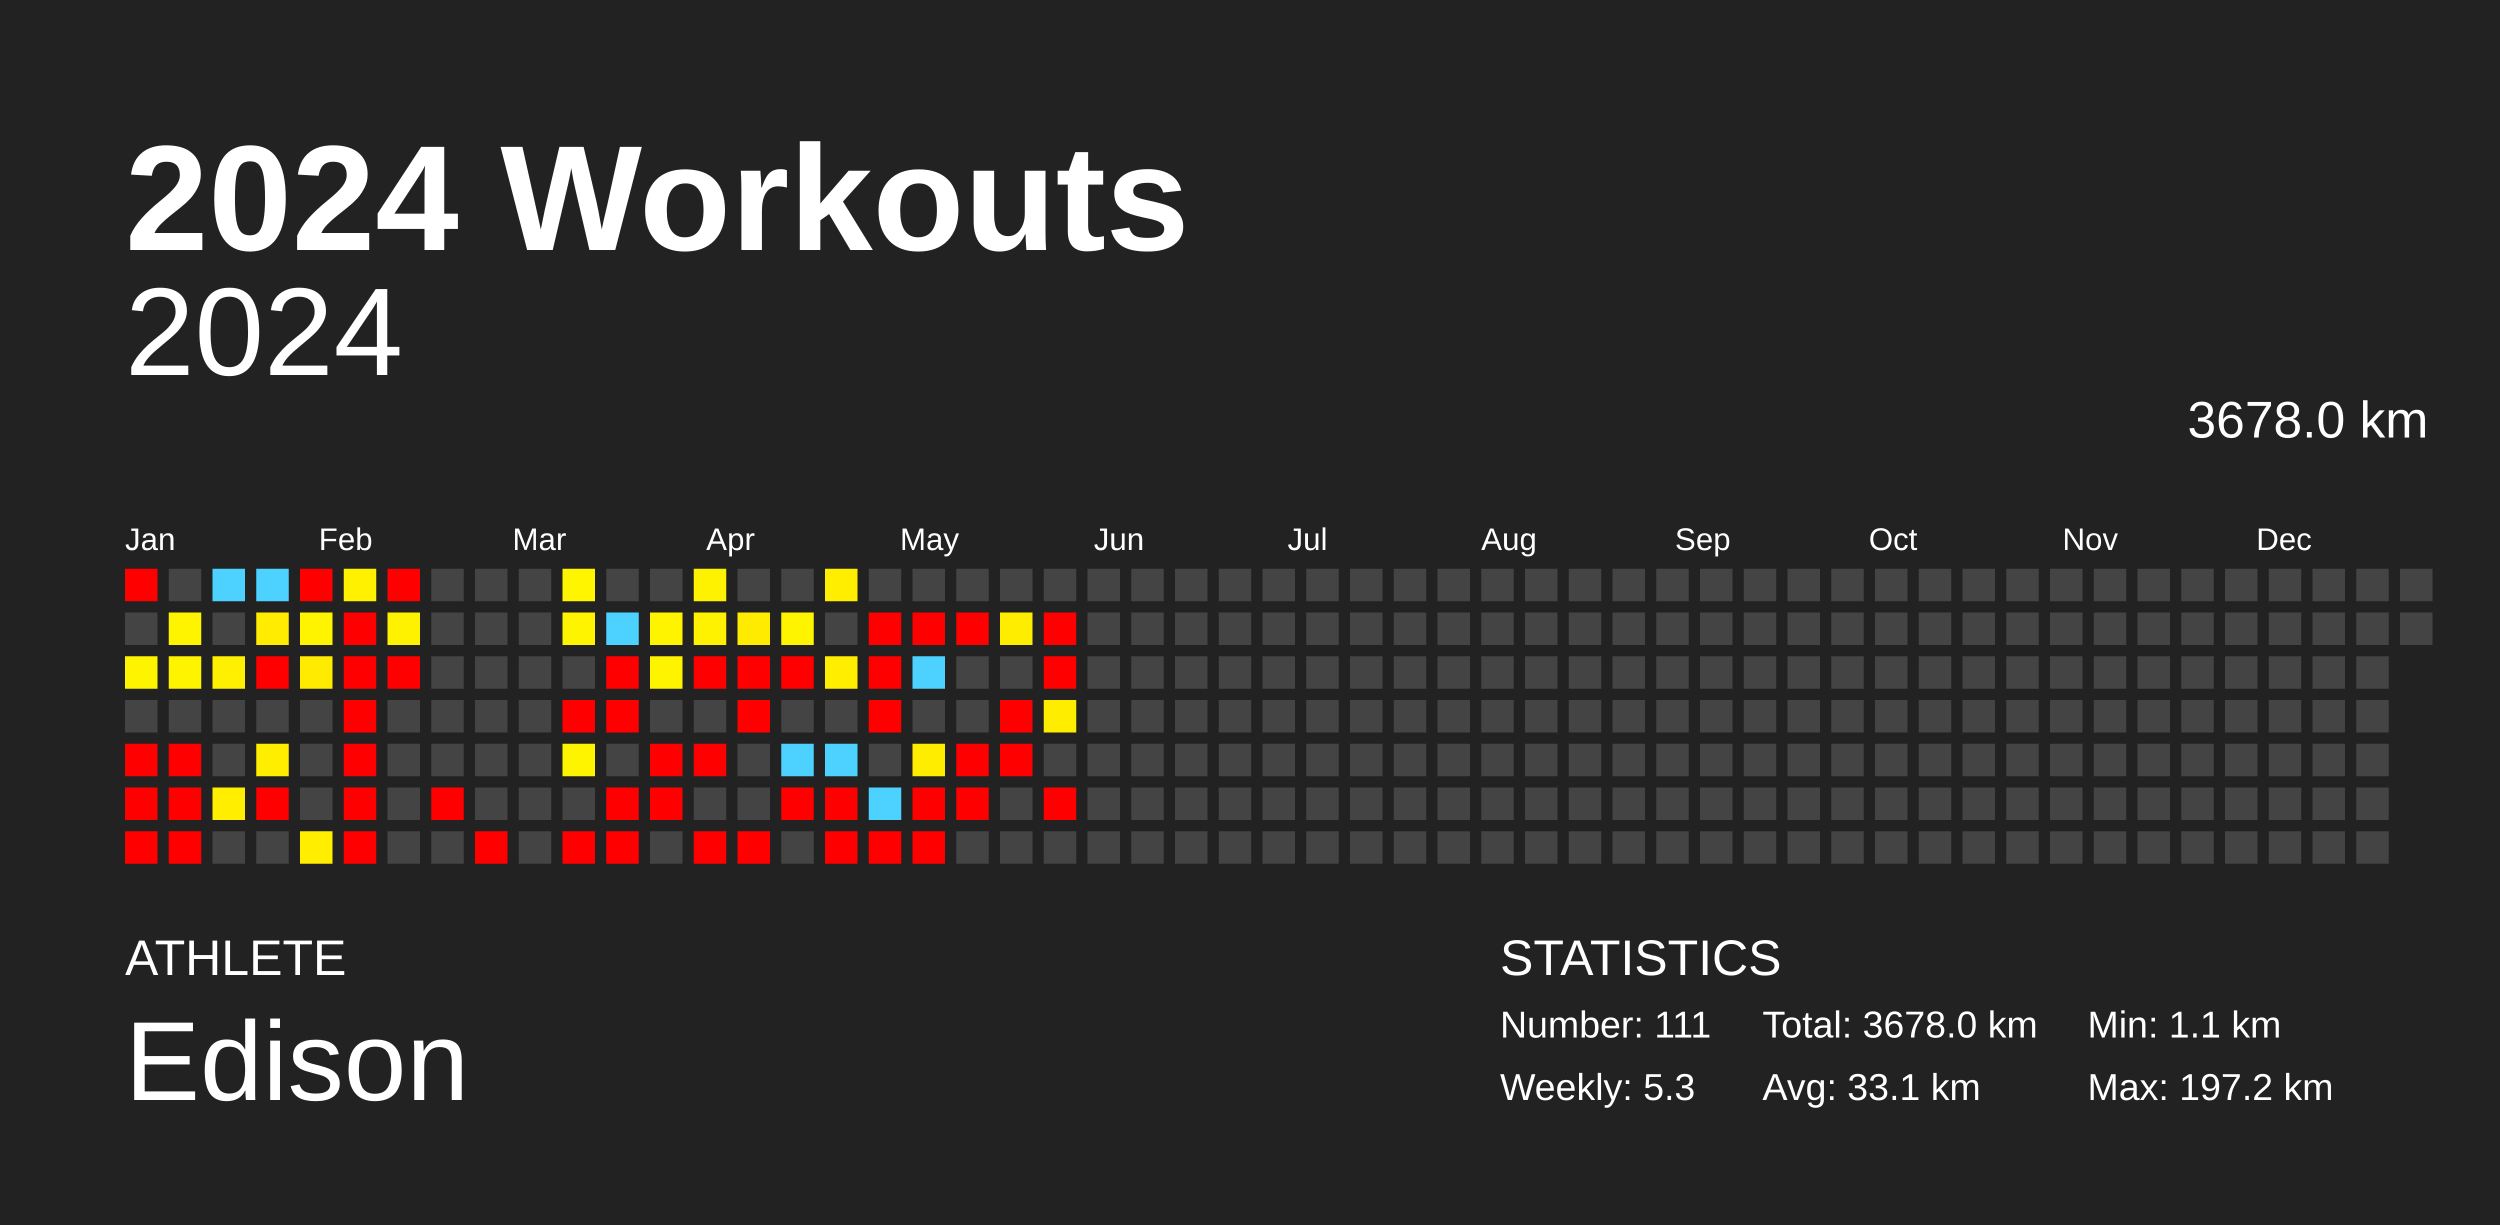
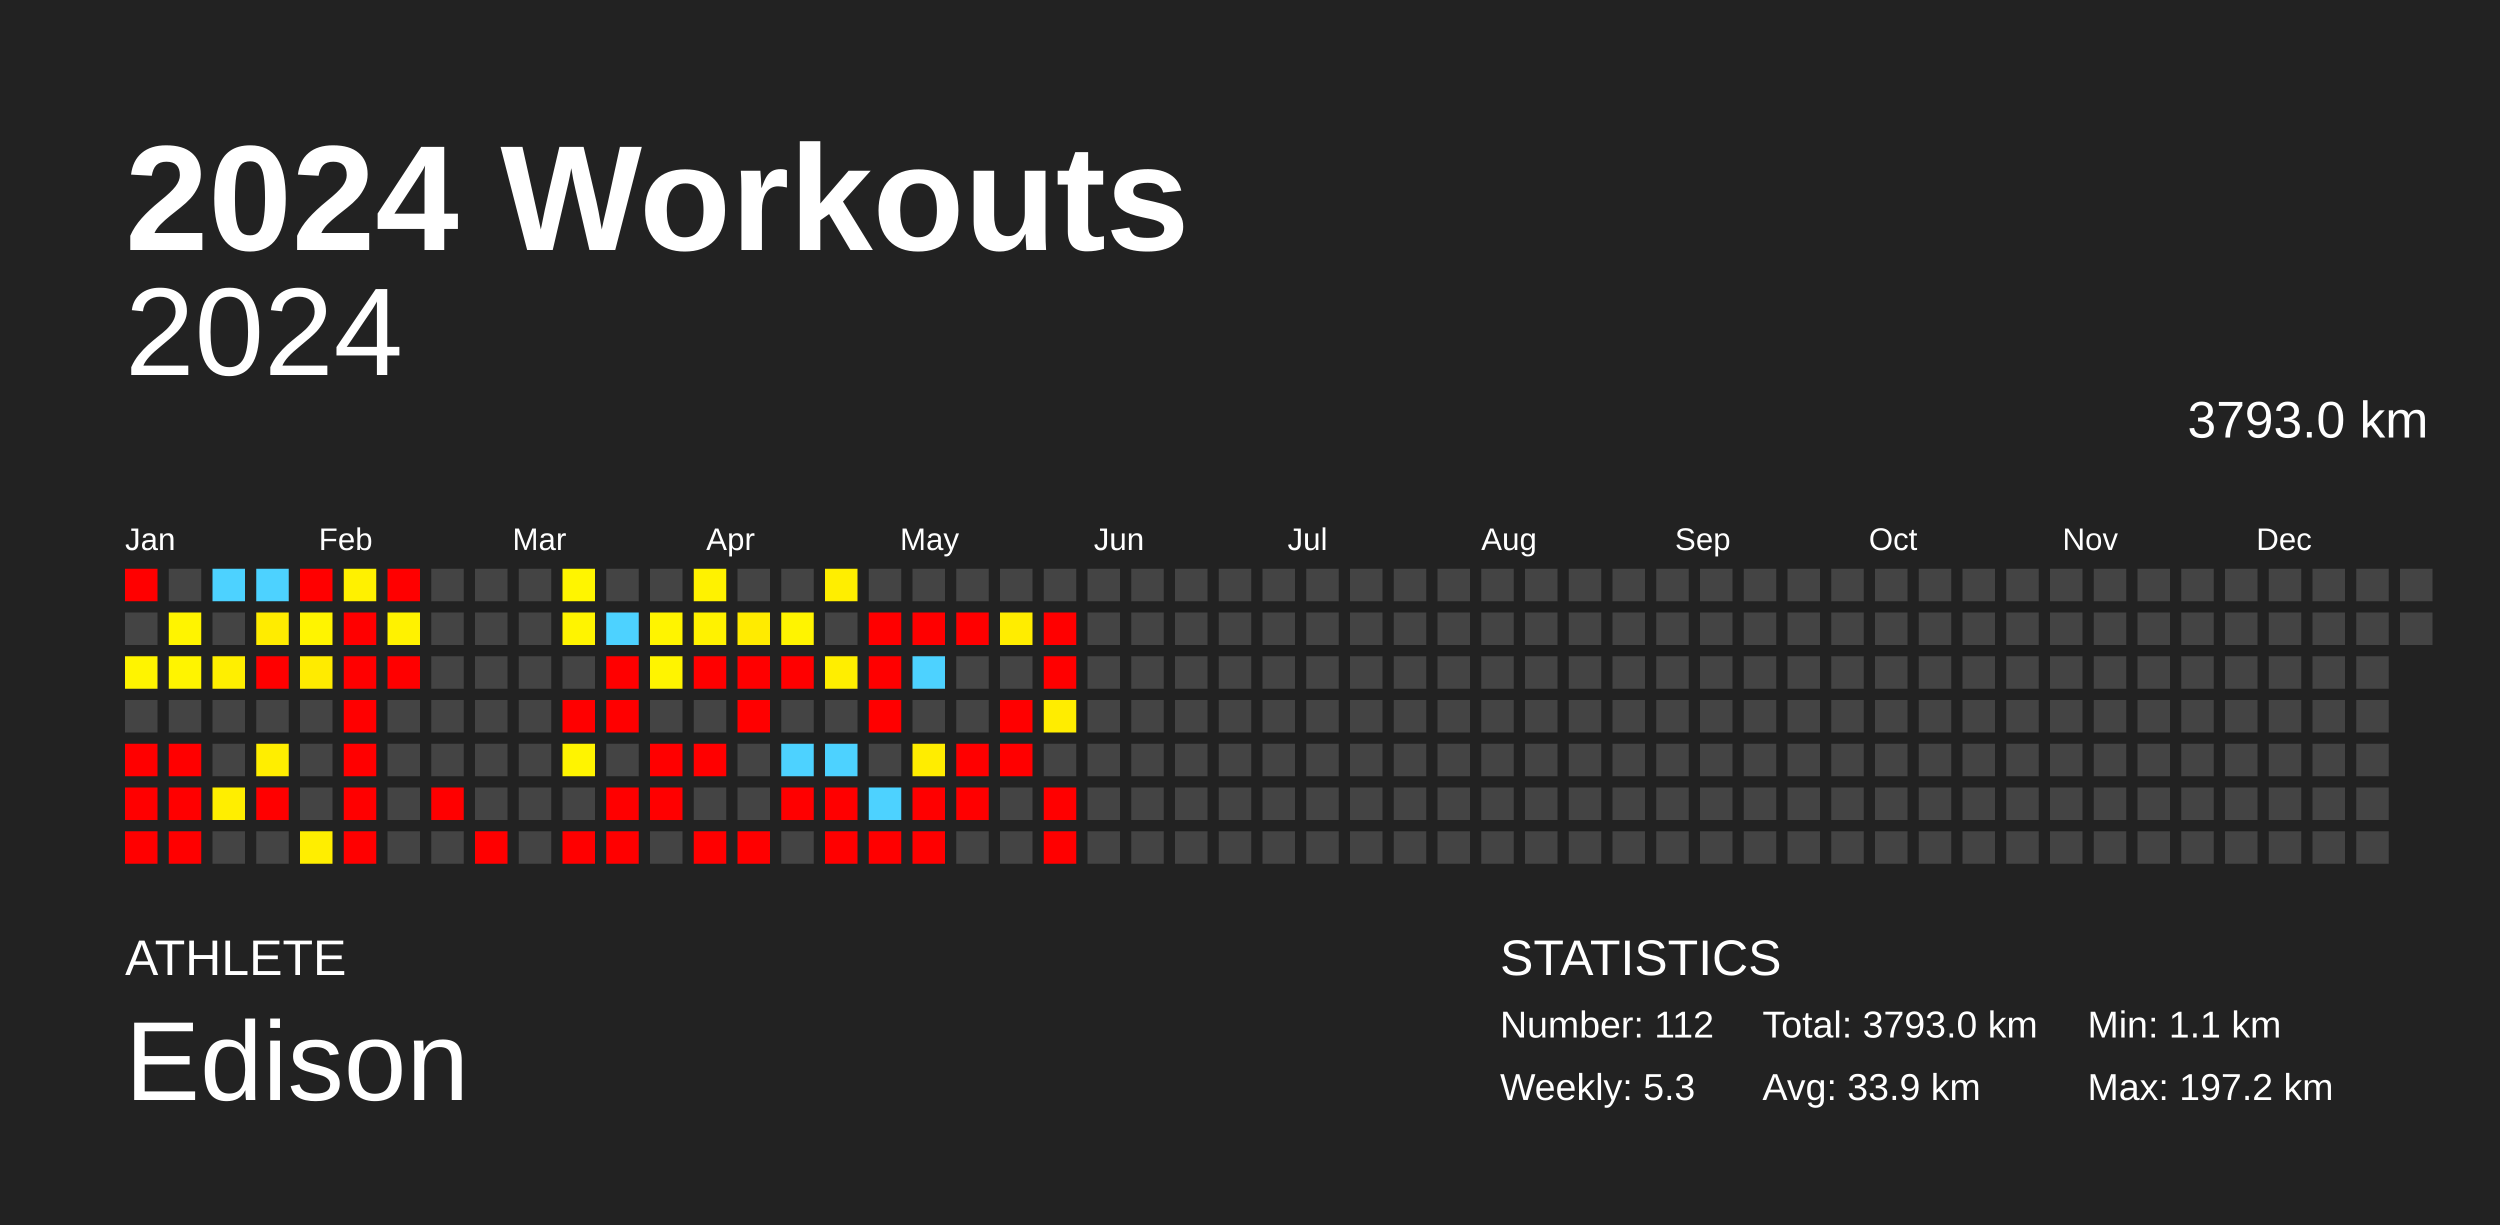
<svg xmlns="http://www.w3.org/2000/svg" baseProfile="full" height="98mm" version="1.1" viewBox="0,0,200,98" width="200mm">
  <defs />
  <rect fill="#222222" height="98" width="200" x="0" y="0" />
  <text fill="#FFFFFF" style="font-size:12px; font-family:Arial; font-weight:bold;" x="10" y="20">2024 Workouts</text>
  <text fill="#FFFFFF" style="font-size:4px; font-family:Arial" x="10" y="78">ATHLETE</text>
  <text fill="#FFFFFF" style="font-size:9px; font-family:Arial" x="10" y="88">Edison</text>
  <text fill="#FFFFFF" style="font-size:4px; font-family:Arial" x="120" y="78">STATISTICS</text>
-   <text fill="#FFFFFF" style="font-size:3px; font-family:Arial" x="120" y="83">Number: 111</text>
+   <text fill="#FFFFFF" style="font-size:3px; font-family:Arial" x="120" y="83">Number: 112</text>
  <text fill="#FFFFFF" style="font-size:3px; font-family:Arial" x="120" y="88">Weekly: 5.3</text>
-   <text fill="#FFFFFF" style="font-size:3px; font-family:Arial" x="141" y="83">Total: 3678.0 km</text>
-   <text fill="#FFFFFF" style="font-size:3px; font-family:Arial" x="141" y="88">Avg: 33.1 km</text>
+   <text fill="#FFFFFF" style="font-size:3px; font-family:Arial" x="141" y="83">Total: 3793.0 km</text>
+   <text fill="#FFFFFF" style="font-size:3px; font-family:Arial" x="141" y="88">Avg: 33.9 km</text>
  <text fill="#FFFFFF" style="font-size:3px; font-family:Arial" x="167" y="83">Min: 1.1 km</text>
  <text fill="#FFFFFF" style="font-size:3px; font-family:Arial" x="167" y="88">Max: 197.2 km</text>
  <text alignment-baseline="hanging" fill="#FFFFFF" style="font-size:10.0px; font-family:Arial;" x="10" y="30">2024</text>
-   <text alignment-baseline="hanging" fill="#FFFFFF" style="font-size:4.125px; font-family:Arial;" x="175" y="35">3678.0 km</text>
+   <text alignment-baseline="hanging" fill="#FFFFFF" style="font-size:4.125px; font-family:Arial;" x="175" y="35">3793.0 km</text>
  <text fill="#FFFFFF" style="font-size:2.5px; font-family:Arial" x="10.0" y="44">Jan</text>
  <text fill="#FFFFFF" style="font-size:2.5px; font-family:Arial" x="25.5" y="44">Feb</text>
  <text fill="#FFFFFF" style="font-size:2.5px; font-family:Arial" x="41.0" y="44">Mar</text>
  <text fill="#FFFFFF" style="font-size:2.5px; font-family:Arial" x="56.5" y="44">Apr</text>
  <text fill="#FFFFFF" style="font-size:2.5px; font-family:Arial" x="72.0" y="44">May</text>
  <text fill="#FFFFFF" style="font-size:2.5px; font-family:Arial" x="87.5" y="44">Jun</text>
  <text fill="#FFFFFF" style="font-size:2.5px; font-family:Arial" x="103.0" y="44">Jul</text>
  <text fill="#FFFFFF" style="font-size:2.5px; font-family:Arial" x="118.5" y="44">Aug</text>
  <text fill="#FFFFFF" style="font-size:2.5px; font-family:Arial" x="134.0" y="44">Sep</text>
  <text fill="#FFFFFF" style="font-size:2.5px; font-family:Arial" x="149.5" y="44">Oct</text>
  <text fill="#FFFFFF" style="font-size:2.5px; font-family:Arial" x="165.0" y="44">Nov</text>
  <text fill="#FFFFFF" style="font-size:2.5px; font-family:Arial" x="180.5" y="44">Dec</text>
  <rect fill="red" height="2.6" width="2.6" x="10.0" y="45.5" />
  <rect fill="#444444" height="2.6" width="2.6" x="10.0" y="49.0" />
  <rect fill="#fff400" height="2.6" width="2.6" x="10.0" y="52.5" />
  <rect fill="#444444" height="2.6" width="2.6" x="10.0" y="56.0" />
  <rect fill="red" height="2.6" width="2.6" x="10.0" y="59.5" />
  <rect fill="red" height="2.6" width="2.6" x="10.0" y="63.0" />
  <rect fill="red" height="2.6" width="2.6" x="10.0" y="66.5" />
  <rect fill="#444444" height="2.6" width="2.6" x="13.5" y="45.5" />
  <rect fill="#fff400" height="2.6" width="2.6" x="13.5" y="49.0" />
  <rect fill="#fff400" height="2.6" width="2.6" x="13.5" y="52.5" />
  <rect fill="#444444" height="2.6" width="2.6" x="13.5" y="56.0" />
  <rect fill="red" height="2.6" width="2.6" x="13.5" y="59.5" />
  <rect fill="red" height="2.6" width="2.6" x="13.5" y="63.0" />
  <rect fill="red" height="2.6" width="2.6" x="13.5" y="66.5" />
  <rect fill="#4dd2ff" height="2.6" width="2.6" x="17.0" y="45.5" />
  <rect fill="#444444" height="2.6" width="2.6" x="17.0" y="49.0" />
  <rect fill="#ffef00" height="2.6" width="2.6" x="17.0" y="52.5" />
  <rect fill="#444444" height="2.6" width="2.6" x="17.0" y="56.0" />
  <rect fill="#444444" height="2.6" width="2.6" x="17.0" y="59.5" />
  <rect fill="#ffee00" height="2.6" width="2.6" x="17.0" y="63.0" />
  <rect fill="#444444" height="2.6" width="2.6" x="17.0" y="66.5" />
  <rect fill="#4dd2ff" height="2.6" width="2.6" x="20.5" y="45.5" />
  <rect fill="#ffec00" height="2.6" width="2.6" x="20.5" y="49.0" />
  <rect fill="red" height="2.6" width="2.6" x="20.5" y="52.5" />
  <rect fill="#444444" height="2.6" width="2.6" x="20.5" y="56.0" />
  <rect fill="#ffee00" height="2.6" width="2.6" x="20.5" y="59.5" />
  <rect fill="red" height="2.6" width="2.6" x="20.5" y="63.0" />
  <rect fill="#444444" height="2.6" width="2.6" x="20.5" y="66.5" />
  <rect fill="red" height="2.6" width="2.6" x="24.0" y="45.5" />
  <rect fill="#fff400" height="2.6" width="2.6" x="24.0" y="49.0" />
  <rect fill="#ffeb00" height="2.6" width="2.6" x="24.0" y="52.5" />
  <rect fill="#444444" height="2.6" width="2.6" x="24.0" y="56.0" />
  <rect fill="#444444" height="2.6" width="2.6" x="24.0" y="59.5" />
  <rect fill="#444444" height="2.6" width="2.6" x="24.0" y="63.0" />
  <rect fill="#ffee00" height="2.6" width="2.6" x="24.0" y="66.5" />
  <rect fill="#fff100" height="2.6" width="2.6" x="27.5" y="45.5" />
  <rect fill="red" height="2.6" width="2.6" x="27.5" y="49.0" />
  <rect fill="red" height="2.6" width="2.6" x="27.5" y="52.5" />
  <rect fill="red" height="2.6" width="2.6" x="27.5" y="56.0" />
  <rect fill="red" height="2.6" width="2.6" x="27.5" y="59.5" />
  <rect fill="red" height="2.6" width="2.6" x="27.5" y="63.0" />
  <rect fill="red" height="2.6" width="2.6" x="27.5" y="66.5" />
  <rect fill="red" height="2.6" width="2.6" x="31.0" y="45.5" />
  <rect fill="#fff200" height="2.6" width="2.6" x="31.0" y="49.0" />
  <rect fill="red" height="2.6" width="2.6" x="31.0" y="52.5" />
  <rect fill="#444444" height="2.6" width="2.6" x="31.0" y="56.0" />
  <rect fill="#444444" height="2.6" width="2.6" x="31.0" y="59.5" />
  <rect fill="#444444" height="2.6" width="2.6" x="31.0" y="63.0" />
  <rect fill="#444444" height="2.6" width="2.6" x="31.0" y="66.5" />
  <rect fill="#444444" height="2.6" width="2.6" x="34.5" y="45.5" />
  <rect fill="#444444" height="2.6" width="2.6" x="34.5" y="49.0" />
  <rect fill="#444444" height="2.6" width="2.6" x="34.5" y="52.5" />
  <rect fill="#444444" height="2.6" width="2.6" x="34.5" y="56.0" />
  <rect fill="#444444" height="2.6" width="2.6" x="34.5" y="59.5" />
  <rect fill="red" height="2.6" width="2.6" x="34.5" y="63.0" />
  <rect fill="#444444" height="2.6" width="2.6" x="34.5" y="66.5" />
  <rect fill="#444444" height="2.6" width="2.6" x="38.0" y="45.5" />
  <rect fill="#444444" height="2.6" width="2.6" x="38.0" y="49.0" />
  <rect fill="#444444" height="2.6" width="2.6" x="38.0" y="52.5" />
  <rect fill="#444444" height="2.6" width="2.6" x="38.0" y="56.0" />
  <rect fill="#444444" height="2.6" width="2.6" x="38.0" y="59.5" />
  <rect fill="#444444" height="2.6" width="2.6" x="38.0" y="63.0" />
  <rect fill="red" height="2.6" width="2.6" x="38.0" y="66.5" />
  <rect fill="#444444" height="2.6" width="2.6" x="41.5" y="45.5" />
  <rect fill="#444444" height="2.6" width="2.6" x="41.5" y="49.0" />
  <rect fill="#444444" height="2.6" width="2.6" x="41.5" y="52.5" />
  <rect fill="#444444" height="2.6" width="2.6" x="41.5" y="56.0" />
  <rect fill="#444444" height="2.6" width="2.6" x="41.5" y="59.5" />
  <rect fill="#444444" height="2.6" width="2.6" x="41.5" y="63.0" />
  <rect fill="#444444" height="2.6" width="2.6" x="41.5" y="66.5" />
  <rect fill="#fff500" height="2.6" width="2.6" x="45.0" y="45.5" />
  <rect fill="#fff400" height="2.6" width="2.6" x="45.0" y="49.0" />
  <rect fill="#444444" height="2.6" width="2.6" x="45.0" y="52.5" />
  <rect fill="red" height="2.6" width="2.6" x="45.0" y="56.0" />
  <rect fill="#fff400" height="2.6" width="2.6" x="45.0" y="59.5" />
  <rect fill="#444444" height="2.6" width="2.6" x="45.0" y="63.0" />
  <rect fill="red" height="2.6" width="2.6" x="45.0" y="66.5" />
  <rect fill="#444444" height="2.6" width="2.6" x="48.5" y="45.5" />
  <rect fill="#4dd2ff" height="2.6" width="2.6" x="48.5" y="49.0" />
  <rect fill="red" height="2.6" width="2.6" x="48.5" y="52.5" />
  <rect fill="red" height="2.6" width="2.6" x="48.5" y="56.0" />
  <rect fill="#444444" height="2.6" width="2.6" x="48.5" y="59.5" />
  <rect fill="red" height="2.6" width="2.6" x="48.5" y="63.0" />
  <rect fill="red" height="2.6" width="2.6" x="48.5" y="66.5" />
  <rect fill="#444444" height="2.6" width="2.6" x="52.0" y="45.5" />
  <rect fill="#fff400" height="2.6" width="2.6" x="52.0" y="49.0" />
  <rect fill="#fff400" height="2.6" width="2.6" x="52.0" y="52.5" />
  <rect fill="#444444" height="2.6" width="2.6" x="52.0" y="56.0" />
  <rect fill="red" height="2.6" width="2.6" x="52.0" y="59.5" />
  <rect fill="red" height="2.6" width="2.6" x="52.0" y="63.0" />
  <rect fill="#444444" height="2.6" width="2.6" x="52.0" y="66.5" />
  <rect fill="#fff200" height="2.6" width="2.6" x="55.5" y="45.5" />
  <rect fill="#fff200" height="2.6" width="2.6" x="55.5" y="49.0" />
  <rect fill="red" height="2.6" width="2.6" x="55.5" y="52.5" />
  <rect fill="#444444" height="2.6" width="2.6" x="55.5" y="56.0" />
  <rect fill="red" height="2.6" width="2.6" x="55.5" y="59.5" />
  <rect fill="#444444" height="2.6" width="2.6" x="55.5" y="63.0" />
  <rect fill="red" height="2.6" width="2.6" x="55.5" y="66.5" />
  <rect fill="#444444" height="2.6" width="2.6" x="59.0" y="45.5" />
  <rect fill="#ffeb00" height="2.6" width="2.6" x="59.0" y="49.0" />
  <rect fill="red" height="2.6" width="2.6" x="59.0" y="52.5" />
  <rect fill="red" height="2.6" width="2.6" x="59.0" y="56.0" />
  <rect fill="#444444" height="2.6" width="2.6" x="59.0" y="59.5" />
  <rect fill="#444444" height="2.6" width="2.6" x="59.0" y="63.0" />
  <rect fill="red" height="2.6" width="2.6" x="59.0" y="66.5" />
  <rect fill="#444444" height="2.6" width="2.6" x="62.5" y="45.5" />
  <rect fill="#fff400" height="2.6" width="2.6" x="62.5" y="49.0" />
  <rect fill="red" height="2.6" width="2.6" x="62.5" y="52.5" />
  <rect fill="#444444" height="2.6" width="2.6" x="62.5" y="56.0" />
  <rect fill="#4dd2ff" height="2.6" width="2.6" x="62.5" y="59.5" />
  <rect fill="red" height="2.6" width="2.6" x="62.5" y="63.0" />
  <rect fill="#444444" height="2.6" width="2.6" x="62.5" y="66.5" />
  <rect fill="#ffee00" height="2.6" width="2.6" x="66.0" y="45.5" />
  <rect fill="#444444" height="2.6" width="2.6" x="66.0" y="49.0" />
  <rect fill="#ffee00" height="2.6" width="2.6" x="66.0" y="52.5" />
  <rect fill="#444444" height="2.6" width="2.6" x="66.0" y="56.0" />
  <rect fill="#4dd2ff" height="2.6" width="2.6" x="66.0" y="59.5" />
  <rect fill="red" height="2.6" width="2.6" x="66.0" y="63.0" />
  <rect fill="red" height="2.6" width="2.6" x="66.0" y="66.5" />
  <rect fill="#444444" height="2.6" width="2.6" x="69.5" y="45.5" />
  <rect fill="red" height="2.6" width="2.6" x="69.5" y="49.0" />
  <rect fill="red" height="2.6" width="2.6" x="69.5" y="52.5" />
  <rect fill="red" height="2.6" width="2.6" x="69.5" y="56.0" />
  <rect fill="#444444" height="2.6" width="2.6" x="69.5" y="59.5" />
  <rect fill="#4dd2ff" height="2.6" width="2.6" x="69.5" y="63.0" />
  <rect fill="red" height="2.6" width="2.6" x="69.5" y="66.5" />
  <rect fill="#444444" height="2.6" width="2.6" x="73.0" y="45.5" />
  <rect fill="red" height="2.6" width="2.6" x="73.0" y="49.0" />
  <rect fill="#4dd2ff" height="2.6" width="2.6" x="73.0" y="52.5" />
  <rect fill="#444444" height="2.6" width="2.6" x="73.0" y="56.0" />
  <rect fill="#ffed00" height="2.6" width="2.6" x="73.0" y="59.5" />
  <rect fill="red" height="2.6" width="2.6" x="73.0" y="63.0" />
  <rect fill="red" height="2.6" width="2.6" x="73.0" y="66.5" />
  <rect fill="#444444" height="2.6" width="2.6" x="76.5" y="45.5" />
  <rect fill="red" height="2.6" width="2.6" x="76.5" y="49.0" />
  <rect fill="#444444" height="2.6" width="2.6" x="76.5" y="52.5" />
  <rect fill="#444444" height="2.6" width="2.6" x="76.5" y="56.0" />
  <rect fill="red" height="2.6" width="2.6" x="76.5" y="59.5" />
  <rect fill="red" height="2.6" width="2.6" x="76.5" y="63.0" />
  <rect fill="#444444" height="2.6" width="2.6" x="76.5" y="66.5" />
  <rect fill="#444444" height="2.6" width="2.6" x="80.0" y="45.5" />
  <rect fill="#ffed00" height="2.6" width="2.6" x="80.0" y="49.0" />
  <rect fill="#444444" height="2.6" width="2.6" x="80.0" y="52.5" />
  <rect fill="red" height="2.6" width="2.6" x="80.0" y="56.0" />
  <rect fill="red" height="2.6" width="2.6" x="80.0" y="59.5" />
  <rect fill="#444444" height="2.6" width="2.6" x="80.0" y="63.0" />
  <rect fill="#444444" height="2.6" width="2.6" x="80.0" y="66.5" />
  <rect fill="#444444" height="2.6" width="2.6" x="83.5" y="45.5" />
  <rect fill="red" height="2.6" width="2.6" x="83.5" y="49.0" />
  <rect fill="red" height="2.6" width="2.6" x="83.5" y="52.5" />
  <rect fill="#ffed00" height="2.6" width="2.6" x="83.5" y="56.0" />
  <rect fill="#444444" height="2.6" width="2.6" x="83.5" y="59.5" />
  <rect fill="red" height="2.6" width="2.6" x="83.5" y="63.0" />
-   <rect fill="#444444" height="2.6" width="2.6" x="83.5" y="66.5" />
+   <rect fill="red" height="2.6" width="2.6" x="83.5" y="66.5" />
  <rect fill="#444444" height="2.6" width="2.6" x="87.0" y="45.5" />
  <rect fill="#444444" height="2.6" width="2.6" x="87.0" y="49.0" />
  <rect fill="#444444" height="2.6" width="2.6" x="87.0" y="52.5" />
  <rect fill="#444444" height="2.6" width="2.6" x="87.0" y="56.0" />
  <rect fill="#444444" height="2.6" width="2.6" x="87.0" y="59.5" />
  <rect fill="#444444" height="2.6" width="2.6" x="87.0" y="63.0" />
  <rect fill="#444444" height="2.6" width="2.6" x="87.0" y="66.5" />
  <rect fill="#444444" height="2.6" width="2.6" x="90.5" y="45.5" />
  <rect fill="#444444" height="2.6" width="2.6" x="90.5" y="49.0" />
  <rect fill="#444444" height="2.6" width="2.6" x="90.5" y="52.5" />
  <rect fill="#444444" height="2.6" width="2.6" x="90.5" y="56.0" />
  <rect fill="#444444" height="2.6" width="2.6" x="90.5" y="59.5" />
  <rect fill="#444444" height="2.6" width="2.6" x="90.5" y="63.0" />
  <rect fill="#444444" height="2.6" width="2.6" x="90.5" y="66.5" />
  <rect fill="#444444" height="2.6" width="2.6" x="94.0" y="45.5" />
  <rect fill="#444444" height="2.6" width="2.6" x="94.0" y="49.0" />
  <rect fill="#444444" height="2.6" width="2.6" x="94.0" y="52.5" />
  <rect fill="#444444" height="2.6" width="2.6" x="94.0" y="56.0" />
  <rect fill="#444444" height="2.6" width="2.6" x="94.0" y="59.5" />
  <rect fill="#444444" height="2.6" width="2.6" x="94.0" y="63.0" />
  <rect fill="#444444" height="2.6" width="2.6" x="94.0" y="66.5" />
  <rect fill="#444444" height="2.6" width="2.6" x="97.5" y="45.5" />
  <rect fill="#444444" height="2.6" width="2.6" x="97.5" y="49.0" />
  <rect fill="#444444" height="2.6" width="2.6" x="97.5" y="52.5" />
  <rect fill="#444444" height="2.6" width="2.6" x="97.5" y="56.0" />
  <rect fill="#444444" height="2.6" width="2.6" x="97.5" y="59.5" />
  <rect fill="#444444" height="2.6" width="2.6" x="97.5" y="63.0" />
  <rect fill="#444444" height="2.6" width="2.6" x="97.5" y="66.5" />
  <rect fill="#444444" height="2.6" width="2.6" x="101.0" y="45.5" />
  <rect fill="#444444" height="2.6" width="2.6" x="101.0" y="49.0" />
  <rect fill="#444444" height="2.6" width="2.6" x="101.0" y="52.5" />
  <rect fill="#444444" height="2.6" width="2.6" x="101.0" y="56.0" />
  <rect fill="#444444" height="2.6" width="2.6" x="101.0" y="59.5" />
  <rect fill="#444444" height="2.6" width="2.6" x="101.0" y="63.0" />
  <rect fill="#444444" height="2.6" width="2.6" x="101.0" y="66.5" />
  <rect fill="#444444" height="2.6" width="2.6" x="104.5" y="45.5" />
  <rect fill="#444444" height="2.6" width="2.6" x="104.5" y="49.0" />
  <rect fill="#444444" height="2.6" width="2.6" x="104.5" y="52.5" />
  <rect fill="#444444" height="2.6" width="2.6" x="104.5" y="56.0" />
  <rect fill="#444444" height="2.6" width="2.6" x="104.5" y="59.5" />
  <rect fill="#444444" height="2.6" width="2.6" x="104.5" y="63.0" />
  <rect fill="#444444" height="2.6" width="2.6" x="104.5" y="66.5" />
  <rect fill="#444444" height="2.6" width="2.6" x="108.0" y="45.5" />
  <rect fill="#444444" height="2.6" width="2.6" x="108.0" y="49.0" />
  <rect fill="#444444" height="2.6" width="2.6" x="108.0" y="52.5" />
  <rect fill="#444444" height="2.6" width="2.6" x="108.0" y="56.0" />
  <rect fill="#444444" height="2.6" width="2.6" x="108.0" y="59.5" />
  <rect fill="#444444" height="2.6" width="2.6" x="108.0" y="63.0" />
  <rect fill="#444444" height="2.6" width="2.6" x="108.0" y="66.5" />
  <rect fill="#444444" height="2.6" width="2.6" x="111.5" y="45.5" />
  <rect fill="#444444" height="2.6" width="2.6" x="111.5" y="49.0" />
  <rect fill="#444444" height="2.6" width="2.6" x="111.5" y="52.5" />
  <rect fill="#444444" height="2.6" width="2.6" x="111.5" y="56.0" />
  <rect fill="#444444" height="2.6" width="2.6" x="111.5" y="59.5" />
  <rect fill="#444444" height="2.6" width="2.6" x="111.5" y="63.0" />
  <rect fill="#444444" height="2.6" width="2.6" x="111.5" y="66.5" />
  <rect fill="#444444" height="2.6" width="2.6" x="115.0" y="45.5" />
  <rect fill="#444444" height="2.6" width="2.6" x="115.0" y="49.0" />
  <rect fill="#444444" height="2.6" width="2.6" x="115.0" y="52.5" />
  <rect fill="#444444" height="2.6" width="2.6" x="115.0" y="56.0" />
  <rect fill="#444444" height="2.6" width="2.6" x="115.0" y="59.5" />
  <rect fill="#444444" height="2.6" width="2.6" x="115.0" y="63.0" />
  <rect fill="#444444" height="2.6" width="2.6" x="115.0" y="66.5" />
  <rect fill="#444444" height="2.6" width="2.6" x="118.5" y="45.5" />
  <rect fill="#444444" height="2.6" width="2.6" x="118.5" y="49.0" />
  <rect fill="#444444" height="2.6" width="2.6" x="118.5" y="52.5" />
  <rect fill="#444444" height="2.6" width="2.6" x="118.5" y="56.0" />
  <rect fill="#444444" height="2.6" width="2.6" x="118.5" y="59.5" />
  <rect fill="#444444" height="2.6" width="2.6" x="118.5" y="63.0" />
  <rect fill="#444444" height="2.6" width="2.6" x="118.5" y="66.5" />
  <rect fill="#444444" height="2.6" width="2.6" x="122.0" y="45.5" />
  <rect fill="#444444" height="2.6" width="2.6" x="122.0" y="49.0" />
  <rect fill="#444444" height="2.6" width="2.6" x="122.0" y="52.5" />
  <rect fill="#444444" height="2.6" width="2.6" x="122.0" y="56.0" />
  <rect fill="#444444" height="2.6" width="2.6" x="122.0" y="59.5" />
  <rect fill="#444444" height="2.6" width="2.6" x="122.0" y="63.0" />
  <rect fill="#444444" height="2.6" width="2.6" x="122.0" y="66.5" />
  <rect fill="#444444" height="2.6" width="2.6" x="125.5" y="45.5" />
  <rect fill="#444444" height="2.6" width="2.6" x="125.5" y="49.0" />
  <rect fill="#444444" height="2.6" width="2.6" x="125.5" y="52.5" />
  <rect fill="#444444" height="2.6" width="2.6" x="125.5" y="56.0" />
  <rect fill="#444444" height="2.6" width="2.6" x="125.5" y="59.5" />
  <rect fill="#444444" height="2.6" width="2.6" x="125.5" y="63.0" />
  <rect fill="#444444" height="2.6" width="2.6" x="125.5" y="66.5" />
  <rect fill="#444444" height="2.6" width="2.6" x="129.0" y="45.5" />
  <rect fill="#444444" height="2.6" width="2.6" x="129.0" y="49.0" />
  <rect fill="#444444" height="2.6" width="2.6" x="129.0" y="52.5" />
  <rect fill="#444444" height="2.6" width="2.6" x="129.0" y="56.0" />
  <rect fill="#444444" height="2.6" width="2.6" x="129.0" y="59.5" />
  <rect fill="#444444" height="2.6" width="2.6" x="129.0" y="63.0" />
  <rect fill="#444444" height="2.6" width="2.6" x="129.0" y="66.5" />
  <rect fill="#444444" height="2.6" width="2.6" x="132.5" y="45.5" />
  <rect fill="#444444" height="2.6" width="2.6" x="132.5" y="49.0" />
  <rect fill="#444444" height="2.6" width="2.6" x="132.5" y="52.5" />
  <rect fill="#444444" height="2.6" width="2.6" x="132.5" y="56.0" />
  <rect fill="#444444" height="2.6" width="2.6" x="132.5" y="59.5" />
  <rect fill="#444444" height="2.6" width="2.6" x="132.5" y="63.0" />
  <rect fill="#444444" height="2.6" width="2.6" x="132.5" y="66.5" />
  <rect fill="#444444" height="2.6" width="2.6" x="136.0" y="45.5" />
  <rect fill="#444444" height="2.6" width="2.6" x="136.0" y="49.0" />
  <rect fill="#444444" height="2.6" width="2.6" x="136.0" y="52.5" />
  <rect fill="#444444" height="2.6" width="2.6" x="136.0" y="56.0" />
  <rect fill="#444444" height="2.6" width="2.6" x="136.0" y="59.5" />
  <rect fill="#444444" height="2.6" width="2.6" x="136.0" y="63.0" />
  <rect fill="#444444" height="2.6" width="2.6" x="136.0" y="66.5" />
  <rect fill="#444444" height="2.6" width="2.6" x="139.5" y="45.5" />
  <rect fill="#444444" height="2.6" width="2.6" x="139.5" y="49.0" />
  <rect fill="#444444" height="2.6" width="2.6" x="139.5" y="52.5" />
  <rect fill="#444444" height="2.6" width="2.6" x="139.5" y="56.0" />
  <rect fill="#444444" height="2.6" width="2.6" x="139.5" y="59.5" />
  <rect fill="#444444" height="2.6" width="2.6" x="139.5" y="63.0" />
  <rect fill="#444444" height="2.6" width="2.6" x="139.5" y="66.5" />
  <rect fill="#444444" height="2.6" width="2.6" x="143.0" y="45.5" />
  <rect fill="#444444" height="2.6" width="2.6" x="143.0" y="49.0" />
  <rect fill="#444444" height="2.6" width="2.6" x="143.0" y="52.5" />
  <rect fill="#444444" height="2.6" width="2.6" x="143.0" y="56.0" />
  <rect fill="#444444" height="2.6" width="2.6" x="143.0" y="59.5" />
  <rect fill="#444444" height="2.6" width="2.6" x="143.0" y="63.0" />
  <rect fill="#444444" height="2.6" width="2.6" x="143.0" y="66.5" />
  <rect fill="#444444" height="2.6" width="2.6" x="146.5" y="45.5" />
  <rect fill="#444444" height="2.6" width="2.6" x="146.5" y="49.0" />
  <rect fill="#444444" height="2.6" width="2.6" x="146.5" y="52.5" />
  <rect fill="#444444" height="2.6" width="2.6" x="146.5" y="56.0" />
  <rect fill="#444444" height="2.6" width="2.6" x="146.5" y="59.5" />
  <rect fill="#444444" height="2.6" width="2.6" x="146.5" y="63.0" />
  <rect fill="#444444" height="2.6" width="2.6" x="146.5" y="66.5" />
  <rect fill="#444444" height="2.6" width="2.6" x="150.0" y="45.5" />
  <rect fill="#444444" height="2.6" width="2.6" x="150.0" y="49.0" />
  <rect fill="#444444" height="2.6" width="2.6" x="150.0" y="52.5" />
  <rect fill="#444444" height="2.6" width="2.6" x="150.0" y="56.0" />
  <rect fill="#444444" height="2.6" width="2.6" x="150.0" y="59.5" />
  <rect fill="#444444" height="2.6" width="2.6" x="150.0" y="63.0" />
  <rect fill="#444444" height="2.6" width="2.6" x="150.0" y="66.5" />
  <rect fill="#444444" height="2.6" width="2.6" x="153.5" y="45.5" />
  <rect fill="#444444" height="2.6" width="2.6" x="153.5" y="49.0" />
  <rect fill="#444444" height="2.6" width="2.6" x="153.5" y="52.5" />
  <rect fill="#444444" height="2.6" width="2.6" x="153.5" y="56.0" />
  <rect fill="#444444" height="2.6" width="2.6" x="153.5" y="59.5" />
  <rect fill="#444444" height="2.6" width="2.6" x="153.5" y="63.0" />
  <rect fill="#444444" height="2.6" width="2.6" x="153.5" y="66.5" />
  <rect fill="#444444" height="2.6" width="2.6" x="157.0" y="45.5" />
  <rect fill="#444444" height="2.6" width="2.6" x="157.0" y="49.0" />
  <rect fill="#444444" height="2.6" width="2.6" x="157.0" y="52.5" />
  <rect fill="#444444" height="2.6" width="2.6" x="157.0" y="56.0" />
  <rect fill="#444444" height="2.6" width="2.6" x="157.0" y="59.5" />
  <rect fill="#444444" height="2.6" width="2.6" x="157.0" y="63.0" />
  <rect fill="#444444" height="2.6" width="2.6" x="157.0" y="66.5" />
  <rect fill="#444444" height="2.6" width="2.6" x="160.5" y="45.5" />
  <rect fill="#444444" height="2.6" width="2.6" x="160.5" y="49.0" />
  <rect fill="#444444" height="2.6" width="2.6" x="160.5" y="52.5" />
  <rect fill="#444444" height="2.6" width="2.6" x="160.5" y="56.0" />
  <rect fill="#444444" height="2.6" width="2.6" x="160.5" y="59.5" />
  <rect fill="#444444" height="2.6" width="2.6" x="160.5" y="63.0" />
  <rect fill="#444444" height="2.6" width="2.6" x="160.5" y="66.5" />
  <rect fill="#444444" height="2.6" width="2.6" x="164.0" y="45.5" />
  <rect fill="#444444" height="2.6" width="2.6" x="164.0" y="49.0" />
  <rect fill="#444444" height="2.6" width="2.6" x="164.0" y="52.5" />
  <rect fill="#444444" height="2.6" width="2.6" x="164.0" y="56.0" />
  <rect fill="#444444" height="2.6" width="2.6" x="164.0" y="59.5" />
  <rect fill="#444444" height="2.6" width="2.6" x="164.0" y="63.0" />
  <rect fill="#444444" height="2.6" width="2.6" x="164.0" y="66.5" />
  <rect fill="#444444" height="2.6" width="2.6" x="167.5" y="45.5" />
  <rect fill="#444444" height="2.6" width="2.6" x="167.5" y="49.0" />
  <rect fill="#444444" height="2.6" width="2.6" x="167.5" y="52.5" />
  <rect fill="#444444" height="2.6" width="2.6" x="167.5" y="56.0" />
  <rect fill="#444444" height="2.6" width="2.6" x="167.5" y="59.5" />
  <rect fill="#444444" height="2.6" width="2.6" x="167.5" y="63.0" />
  <rect fill="#444444" height="2.6" width="2.6" x="167.5" y="66.5" />
  <rect fill="#444444" height="2.6" width="2.6" x="171.0" y="45.5" />
  <rect fill="#444444" height="2.6" width="2.6" x="171.0" y="49.0" />
  <rect fill="#444444" height="2.6" width="2.6" x="171.0" y="52.5" />
  <rect fill="#444444" height="2.6" width="2.6" x="171.0" y="56.0" />
  <rect fill="#444444" height="2.6" width="2.6" x="171.0" y="59.5" />
  <rect fill="#444444" height="2.6" width="2.6" x="171.0" y="63.0" />
  <rect fill="#444444" height="2.6" width="2.6" x="171.0" y="66.5" />
  <rect fill="#444444" height="2.6" width="2.6" x="174.5" y="45.5" />
  <rect fill="#444444" height="2.6" width="2.6" x="174.5" y="49.0" />
  <rect fill="#444444" height="2.6" width="2.6" x="174.5" y="52.5" />
  <rect fill="#444444" height="2.6" width="2.6" x="174.5" y="56.0" />
  <rect fill="#444444" height="2.6" width="2.6" x="174.5" y="59.5" />
  <rect fill="#444444" height="2.6" width="2.6" x="174.5" y="63.0" />
  <rect fill="#444444" height="2.6" width="2.6" x="174.5" y="66.5" />
  <rect fill="#444444" height="2.6" width="2.6" x="178.0" y="45.5" />
  <rect fill="#444444" height="2.6" width="2.6" x="178.0" y="49.0" />
  <rect fill="#444444" height="2.6" width="2.6" x="178.0" y="52.5" />
  <rect fill="#444444" height="2.6" width="2.6" x="178.0" y="56.0" />
  <rect fill="#444444" height="2.6" width="2.6" x="178.0" y="59.5" />
  <rect fill="#444444" height="2.6" width="2.6" x="178.0" y="63.0" />
  <rect fill="#444444" height="2.6" width="2.6" x="178.0" y="66.5" />
  <rect fill="#444444" height="2.6" width="2.6" x="181.5" y="45.5" />
  <rect fill="#444444" height="2.6" width="2.6" x="181.5" y="49.0" />
  <rect fill="#444444" height="2.6" width="2.6" x="181.5" y="52.5" />
  <rect fill="#444444" height="2.6" width="2.6" x="181.5" y="56.0" />
  <rect fill="#444444" height="2.6" width="2.6" x="181.5" y="59.5" />
  <rect fill="#444444" height="2.6" width="2.6" x="181.5" y="63.0" />
  <rect fill="#444444" height="2.6" width="2.6" x="181.5" y="66.5" />
  <rect fill="#444444" height="2.6" width="2.6" x="185.0" y="45.5" />
  <rect fill="#444444" height="2.6" width="2.6" x="185.0" y="49.0" />
  <rect fill="#444444" height="2.6" width="2.6" x="185.0" y="52.5" />
  <rect fill="#444444" height="2.6" width="2.6" x="185.0" y="56.0" />
  <rect fill="#444444" height="2.6" width="2.6" x="185.0" y="59.5" />
  <rect fill="#444444" height="2.6" width="2.6" x="185.0" y="63.0" />
  <rect fill="#444444" height="2.6" width="2.6" x="185.0" y="66.5" />
  <rect fill="#444444" height="2.6" width="2.6" x="188.5" y="45.5" />
  <rect fill="#444444" height="2.6" width="2.6" x="188.5" y="49.0" />
  <rect fill="#444444" height="2.6" width="2.6" x="188.5" y="52.5" />
  <rect fill="#444444" height="2.6" width="2.6" x="188.5" y="56.0" />
  <rect fill="#444444" height="2.6" width="2.6" x="188.5" y="59.5" />
  <rect fill="#444444" height="2.6" width="2.6" x="188.5" y="63.0" />
  <rect fill="#444444" height="2.6" width="2.6" x="188.5" y="66.5" />
  <rect fill="#444444" height="2.6" width="2.6" x="192.0" y="45.5" />
  <rect fill="#444444" height="2.6" width="2.6" x="192.0" y="49.0" />
</svg>
